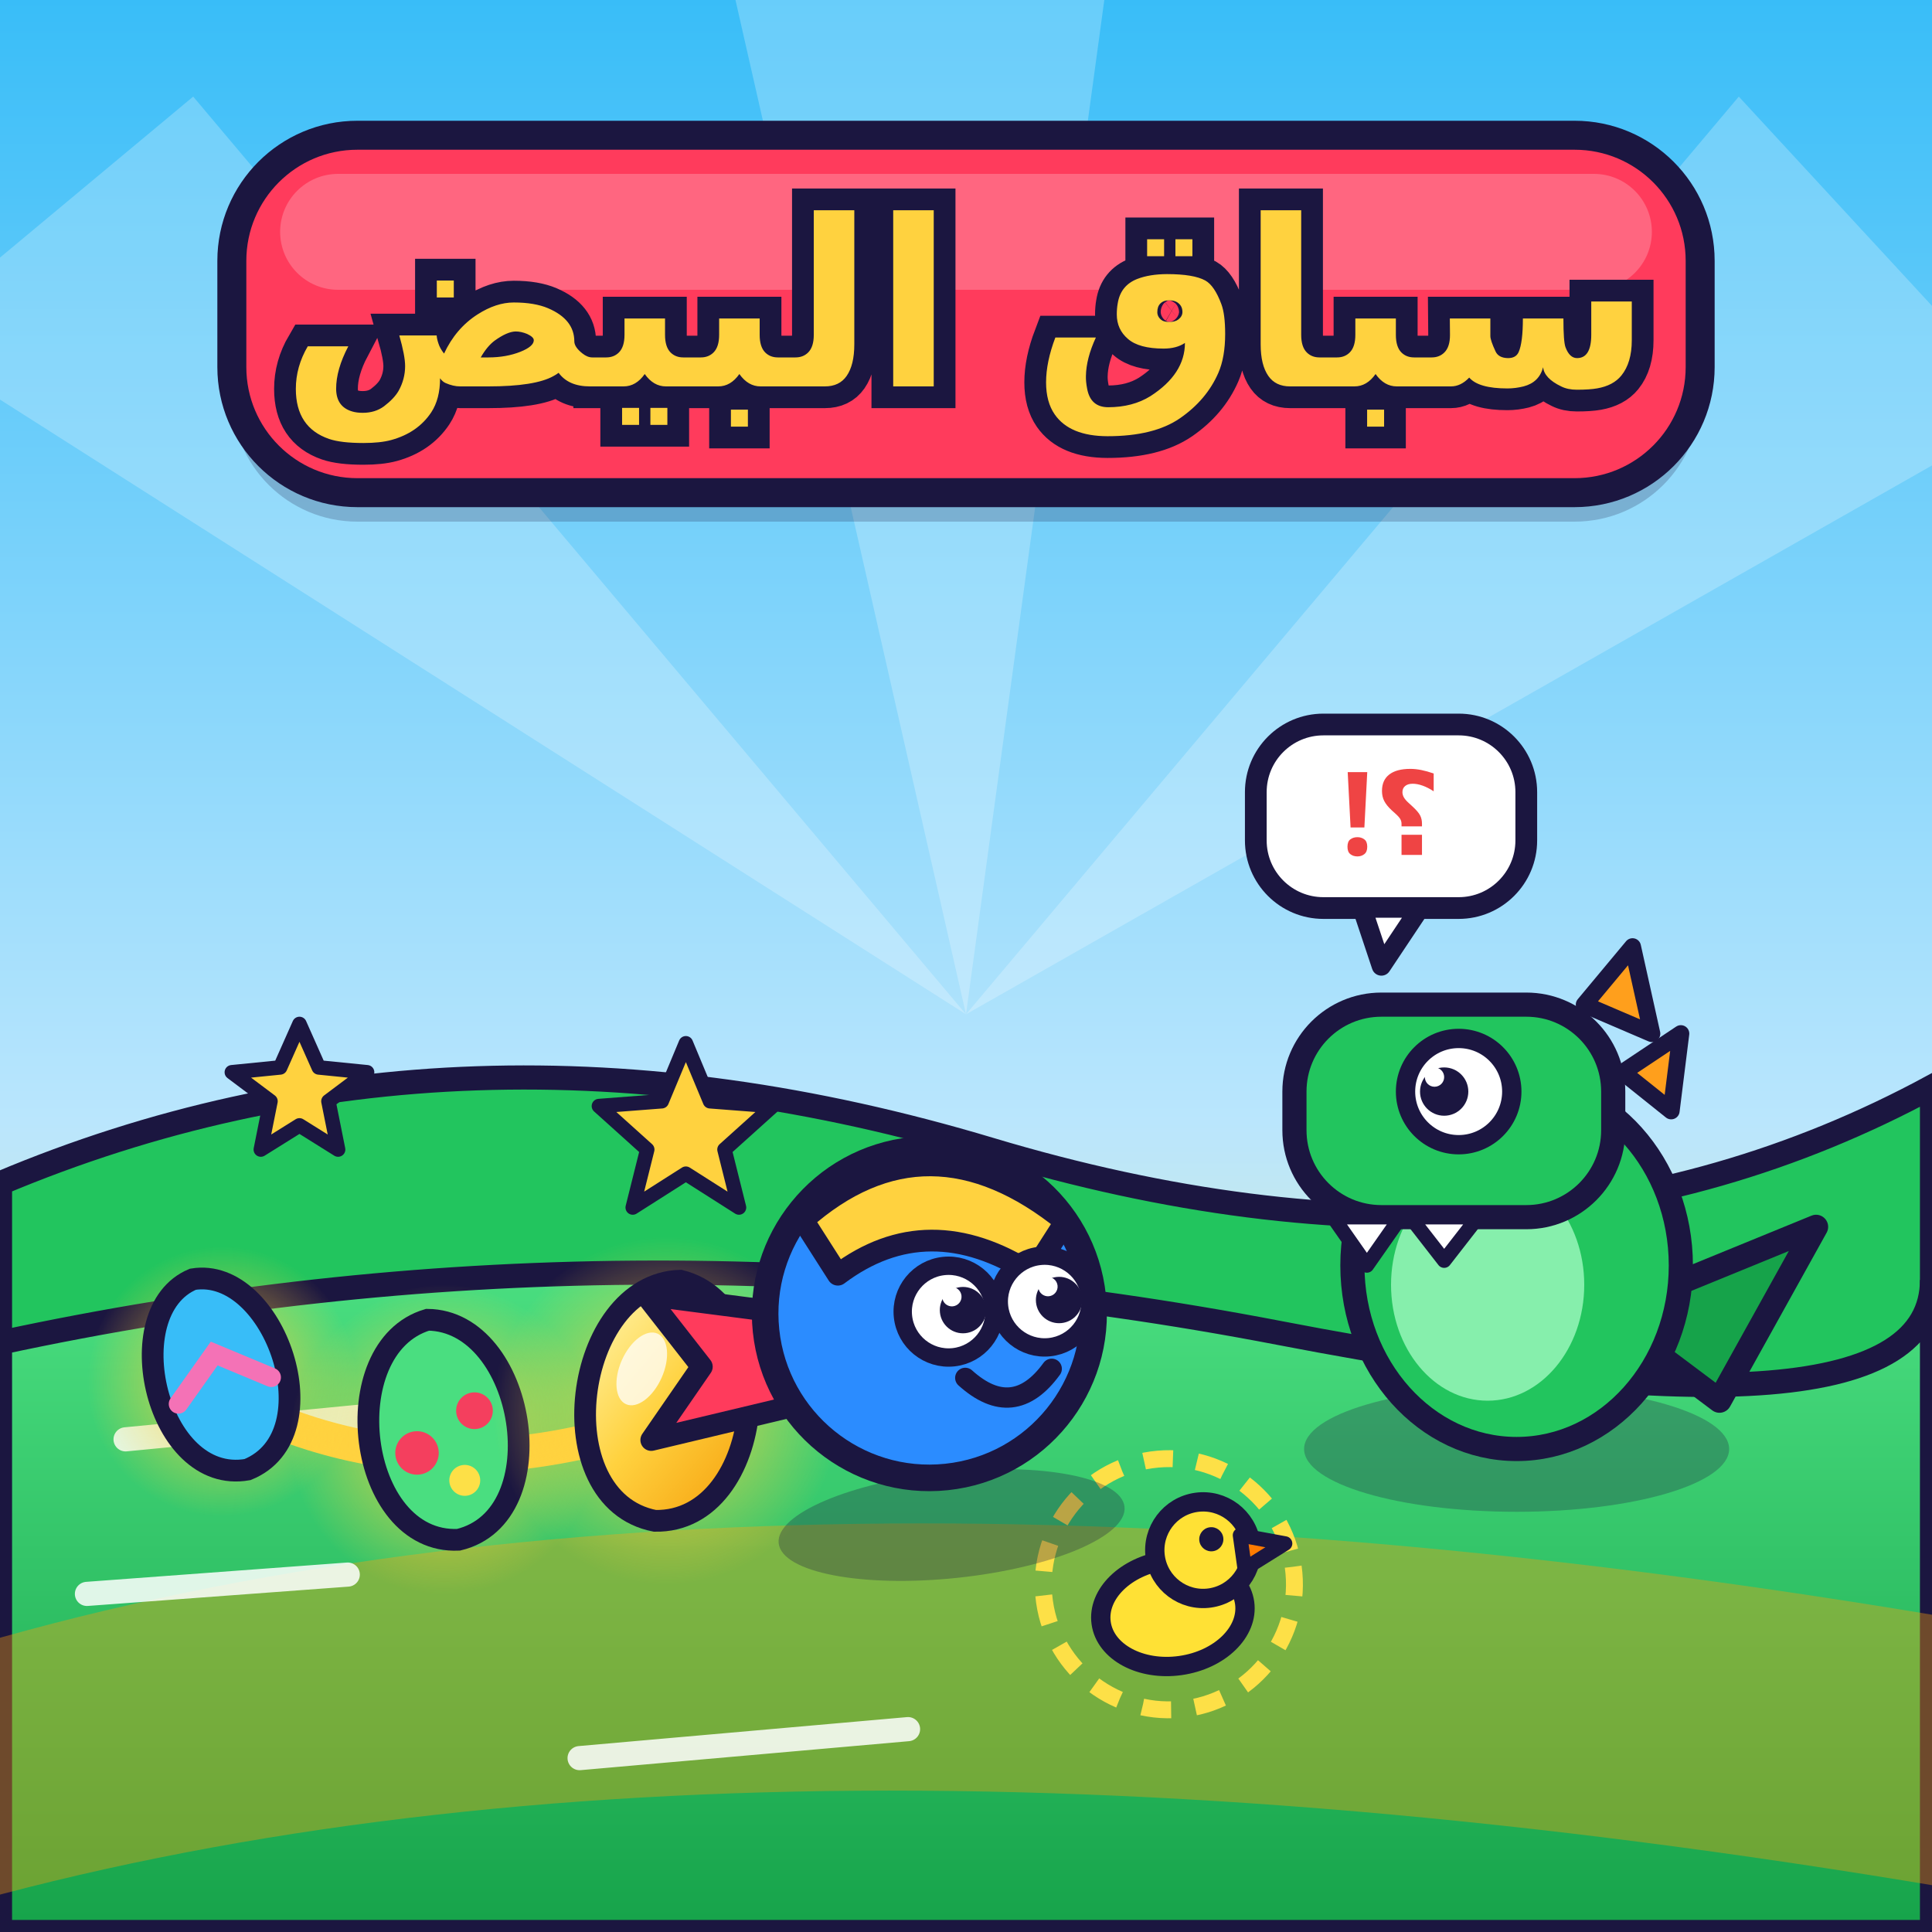
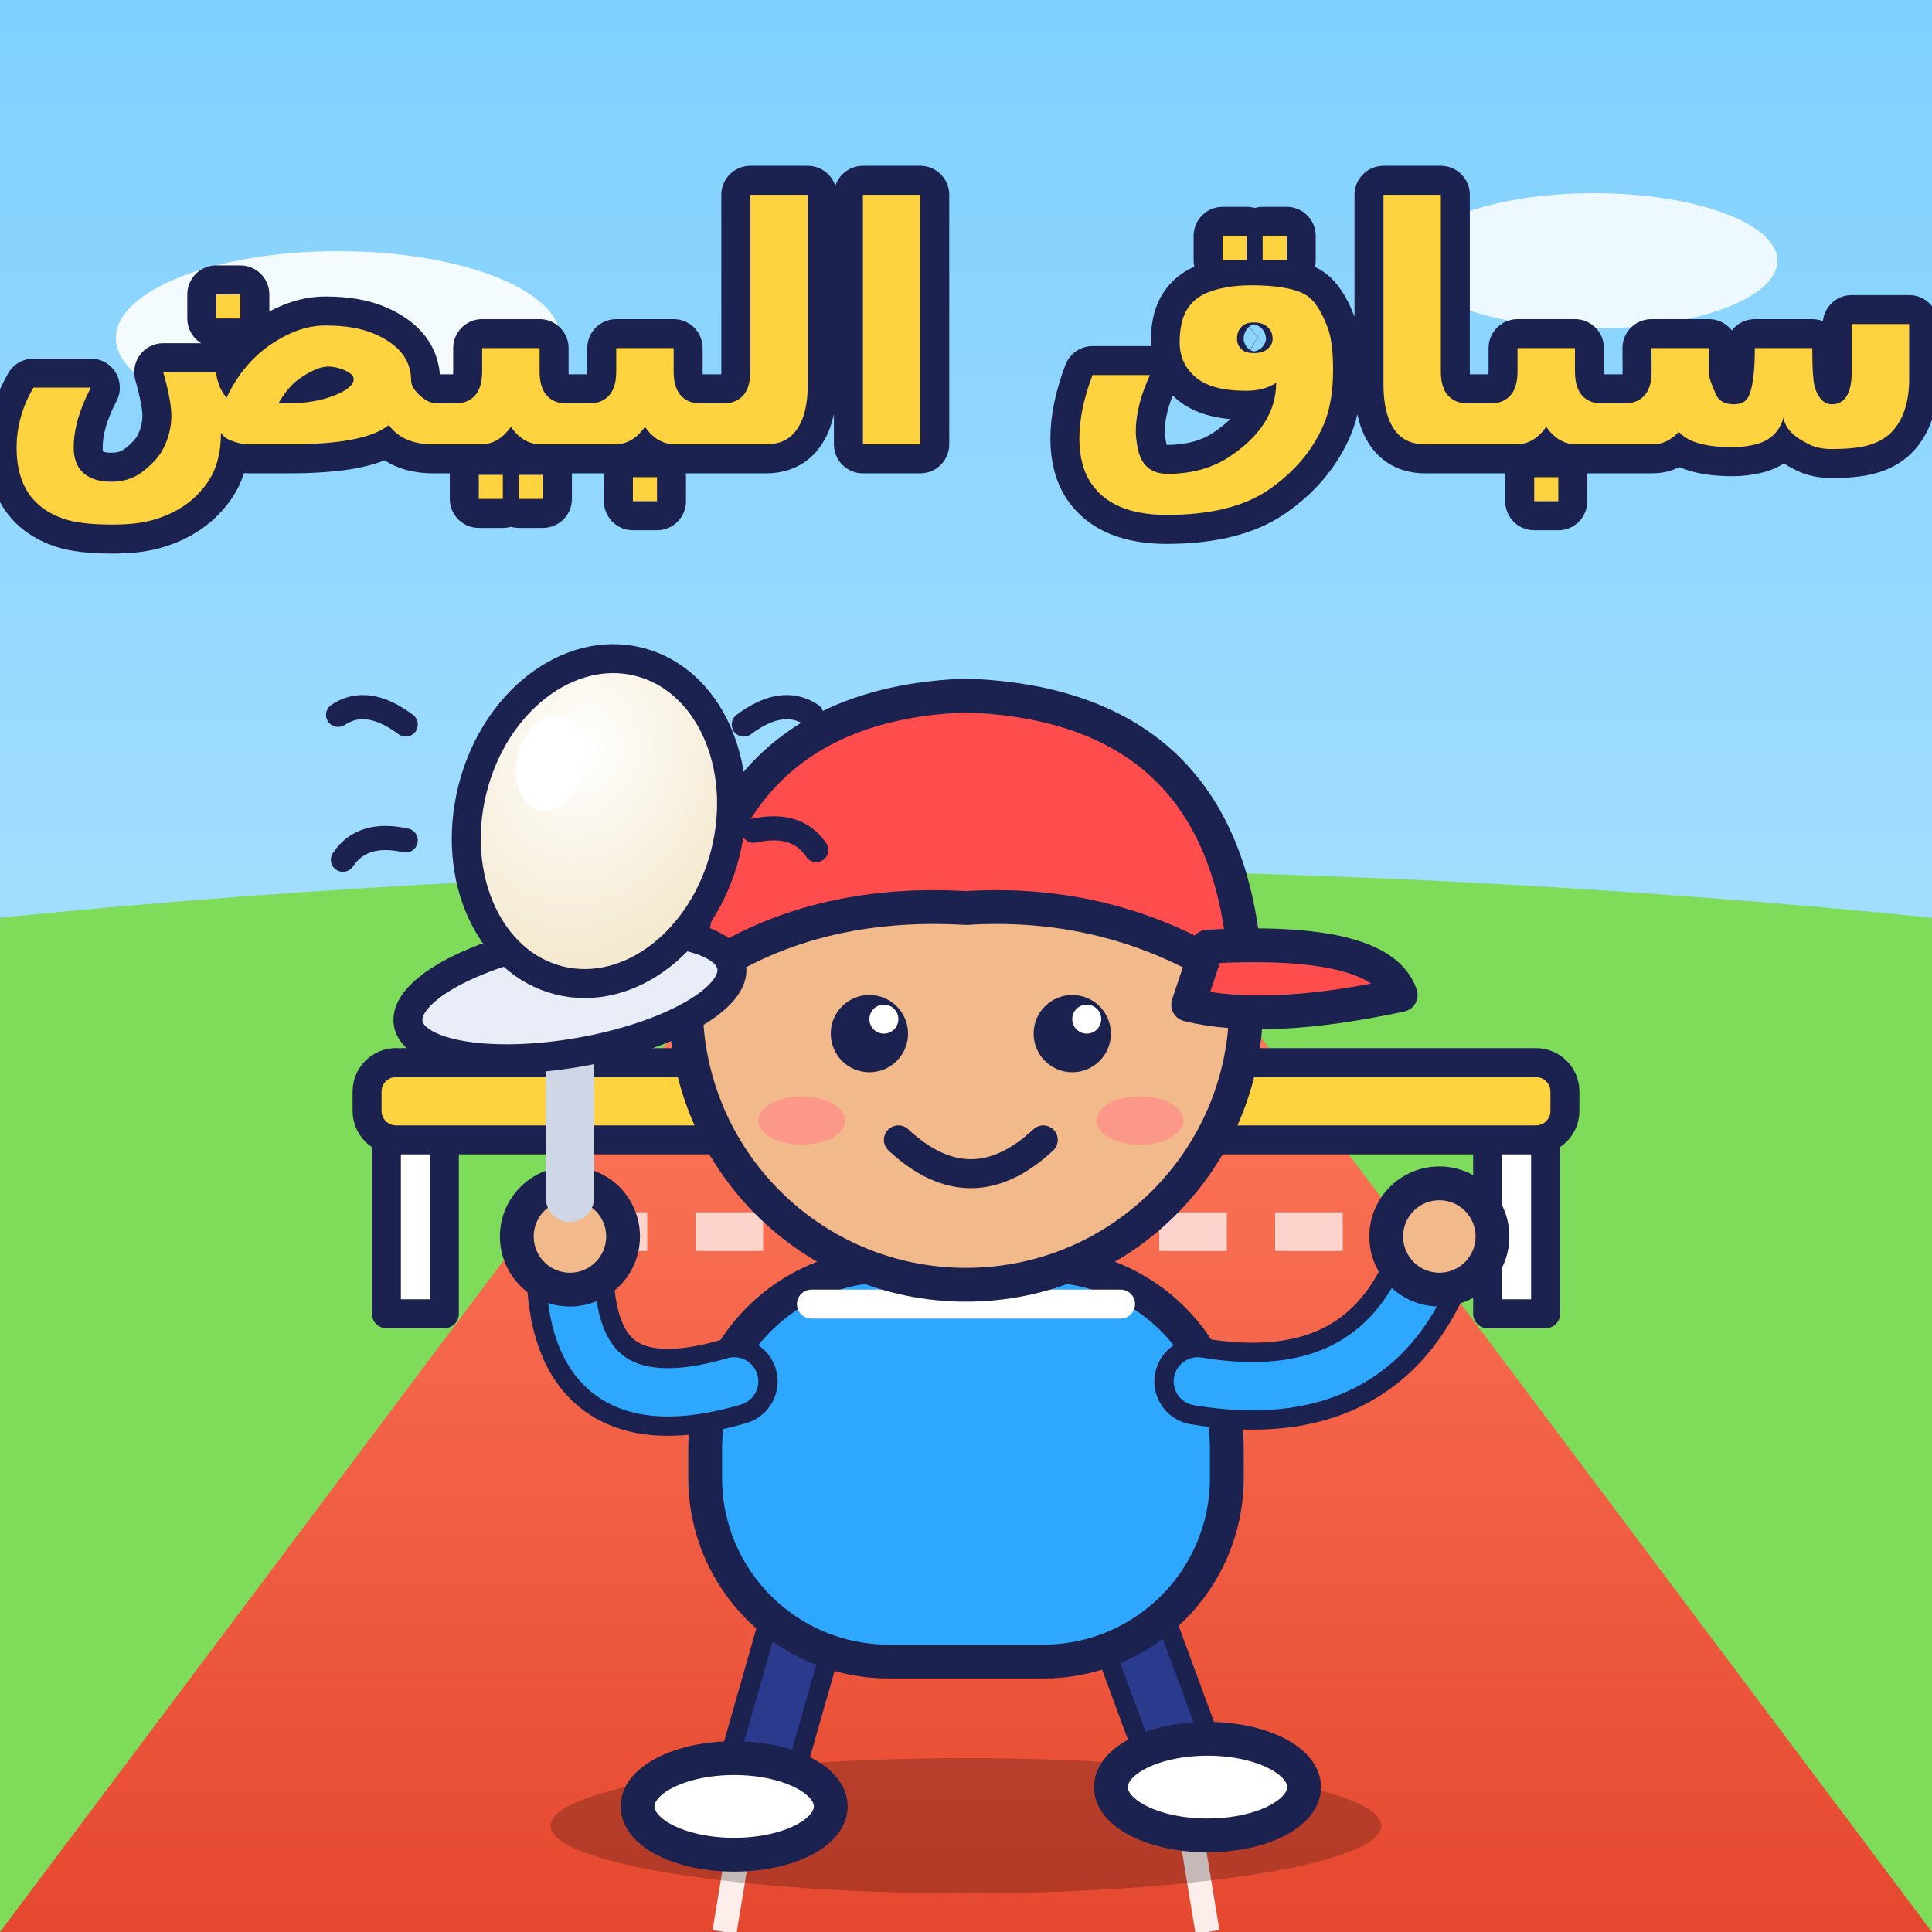
- <svg xmlns="http://www.w3.org/2000/svg" viewBox="0 0 400 400">
+ <svg xmlns="http://www.w3.org/2000/svg" viewBox="0 0 400 400" width="400" height="400">
  <defs>
    <linearGradient id="sky" x1="0" y1="0" x2="0" y2="1">
-       <stop offset="0%" stop-color="#38bdf8" />
-       <stop offset="58%" stop-color="#bae6fd" />
-       <stop offset="100%" stop-color="#fef08a" />
+       <stop offset="0" stop-color="#7fd0ff" />
+       <stop offset="1" stop-color="#c8ecff" />
    </linearGradient>
-     <linearGradient id="lawn" x1="0" y1="0" x2="0" y2="1">
-       <stop offset="0%" stop-color="#4ade80" />
-       <stop offset="100%" stop-color="#16a34a" />
+     <linearGradient id="trk" x1="0" y1="0" x2="0" y2="1">
+       <stop offset="0" stop-color="#ff7a5c" />
+       <stop offset="1" stop-color="#e5482f" />
    </linearGradient>
-     <linearGradient id="goldEgg" x1="0" y1="0" x2="1" y2="1">
-       <stop offset="0%" stop-color="#fff7b2" />
-       <stop offset="50%" stop-color="#ffd23f" />
-       <stop offset="100%" stop-color="#f59e0b" />
-     </linearGradient>
-     <radialGradient id="halo" cx="50%" cy="50%" r="50%">
-       <stop offset="0%" stop-color="#ffd23f" stop-opacity="0.85" />
-       <stop offset="100%" stop-color="#ffd23f" stop-opacity="0" />
+     <radialGradient id="egg" cx=".38" cy=".3" r=".75">
+       <stop offset="0" stop-color="#ffffff" />
+       <stop offset="1" stop-color="#f3e6c8" />
    </radialGradient>
  </defs>
  <rect width="400" height="400" fill="url(#sky)" />
-   <g opacity="0.24" fill="#ffffff">
-     <polygon points="200,210 -20,70 40,20" />
-     <polygon points="200,210 150,-10 230,-10" />
-     <polygon points="200,210 360,20 420,85" />
+   <ellipse cx="70" cy="70" rx="46" ry="18" fill="#fff" opacity=".9" />
+   <ellipse cx="330" cy="54" rx="38" ry="14" fill="#fff" opacity=".85" />
+   <path d="M0 190 Q200 170 400 190 V400 H0Z" fill="#7fdc5a" />
+   <path d="M150 200 L250 200 L400 400 L0 400Z" fill="url(#trk)" />
+   <path d="M183 200 L150 400 M217 200 L250 400" stroke="#fff" stroke-width="5" opacity=".9" />
+   <path d="M120 255 H280" stroke="#fff" stroke-width="8" stroke-dasharray="14 10" opacity=".7" />
+   <g stroke="#1c2250" stroke-width="6" stroke-linejoin="round" stroke-linecap="round">
+     <rect x="80" y="228" width="12" height="44" fill="#fff" />
+     <rect x="308" y="228" width="12" height="44" fill="#fff" />
+     <rect x="76" y="220" width="248" height="16" rx="6" fill="#ffd23f" />
  </g>
-   <path d="M0 245 Q95 205 205 238 T400 225 L400 400 L0 400 Z" fill="#22c55e" stroke="#1b1640" stroke-width="5" />
-   <path d="M0 278 Q130 250 265 276 T400 265 L400 400 L0 400 Z" fill="url(#lawn)" stroke="#1b1640" stroke-width="5" />
-   <path d="M-10 342 Q155 292 410 336 L410 392 Q155 348 -10 395 Z" fill="#f59e0b" opacity="0.38" />
-   <g stroke="#ffffff" stroke-width="5" stroke-linecap="round" opacity="0.85">
-     <line x1="26" y1="298" x2="88" y2="292" />
-     <line x1="18" y1="330" x2="72" y2="326" />
-     <line x1="120" y1="364" x2="188" y2="358" />
+   <ellipse cx="200" cy="378" rx="86" ry="14" fill="#000" opacity=".22" />
+   <g stroke="#1c2250" stroke-width="7" stroke-linejoin="round" stroke-linecap="round">
+     <path d="M168 330 L156 372 M232 330 L246 368" fill="none" stroke-width="18" />
+     <path d="M168 330 L156 372 M232 330 L246 368" fill="none" stroke="#2a3a8c" stroke-width="10" />
+     <ellipse cx="152" cy="374" rx="20" ry="10" fill="#fff" />
+     <ellipse cx="250" cy="370" rx="20" ry="10" fill="#fff" />
+     <rect x="146" y="262" width="108" height="82" rx="38" fill="#2ea8ff" />
+     <path d="M168 270 L232 270" stroke="#fff" stroke-width="6" />
+     <circle cx="200" cy="208" r="58" fill="#f2b98a" />
+     <path d="M142 204 Q146 146 200 144 Q256 146 258 204 Q232 186 200 188 Q166 186 142 204Z" fill="#ff4d4d" />
+     <path d="M250 196 Q286 194 290 206 Q262 212 246 208Z" fill="#ff4d4d" />
+     <path d="M152 286 Q118 296 118 262" fill="none" stroke-width="18" />
+     <path d="M152 286 Q118 296 118 262" fill="none" stroke="#2ea8ff" stroke-width="10" />
+     <circle cx="118" cy="256" r="11" fill="#f2b98a" />
+     <path d="M118 248 L118 214" stroke="#cfd6e6" stroke-width="10" />
+     <path d="M248 286 Q284 292 296 262" fill="none" stroke-width="18" />
+     <path d="M248 286 Q284 292 296 262" fill="none" stroke="#2ea8ff" stroke-width="10" />
+     <circle cx="298" cy="256" r="11" fill="#f2b98a" />
  </g>
-   <g transform="translate(314 236)">
-     <ellipse cx="0" cy="64" rx="44" ry="13" fill="#1b1640" opacity="0.28" />
-     <path d="M18 36 L62 18 L42 54 Z" fill="#16a34a" stroke="#1b1640" stroke-width="5" stroke-linejoin="round" />
-     <ellipse cx="0" cy="26" rx="34" ry="38" fill="#22c55e" stroke="#1b1640" stroke-width="5" />
-     <ellipse cx="-6" cy="30" rx="20" ry="24" fill="#86efac" />
-     <rect x="-46" y="-28" width="66" height="44" rx="18" fill="#22c55e" stroke="#1b1640" stroke-width="5" />
-     <polygon points="14,-28 24,-40 28,-22" fill="#ff9f1c" stroke="#1b1640" stroke-width="3.5" stroke-linejoin="round" />
-     <polygon points="22,-14 34,-22 32,-6" fill="#ff9f1c" stroke="#1b1640" stroke-width="3.5" stroke-linejoin="round" />
-     <polygon points="-38,16 -31,26 -24,16" fill="#ffffff" stroke="#1b1640" stroke-width="3" stroke-linejoin="round" />
-     <polygon points="-22,16 -15,25 -8,16" fill="#ffffff" stroke="#1b1640" stroke-width="3" stroke-linejoin="round" />
-     <circle cx="-12" cy="-10" r="11" fill="#ffffff" stroke="#1b1640" stroke-width="4" />
-     <circle cx="-15" cy="-10" r="5" fill="#1b1640" />
-     <circle cx="-17" cy="-13" r="2" fill="#ffffff" />
-     <g transform="translate(-26 -64)">
-       <rect x="-28" y="-22" width="56" height="38" rx="14" fill="#ffffff" stroke="#1b1640" stroke-width="4.5" />
-       <polygon points="-6,16 6,16 -2,28" fill="#ffffff" stroke="#1b1640" stroke-width="4" stroke-linejoin="round" />
-       <text x="0" y="5" text-anchor="middle" font-family="Fredoka, sans-serif" font-weight="800" font-size="24" fill="#ef4444" direction="rtl">؟!</text>
-     </g>
+   <circle cx="180" cy="214" r="8" fill="#1c2250" />
+   <circle cx="222" cy="214" r="8" fill="#1c2250" />
+   <circle cx="183" cy="211" r="3" fill="#fff" />
+   <circle cx="225" cy="211" r="3" fill="#fff" />
+   <path d="M186 236 Q201 250 216 236" fill="none" stroke="#1c2250" stroke-width="6" stroke-linecap="round" />
+   <ellipse cx="166" cy="232" rx="9" ry="5" fill="#ff8a8a" opacity=".7" />
+   <ellipse cx="236" cy="232" rx="9" ry="5" fill="#ff8a8a" opacity=".7" />
+   <g stroke="#1c2250" stroke-width="6" stroke-linejoin="round">
+     <ellipse cx="118" cy="206" rx="34" ry="12" fill="#e8edf7" transform="rotate(-10 118 206)" />
+     <ellipse cx="124" cy="170" rx="27" ry="34" fill="url(#egg)" transform="rotate(14 124 170)" />
  </g>
-   <g transform="translate(242 328) rotate(-8)">
-     <circle cx="0" cy="0" r="26" fill="none" stroke="#fde047" stroke-width="3.5" stroke-dasharray="6 5" />
-     <ellipse cx="0" cy="6" rx="15" ry="11" fill="#ffe135" stroke="#1b1640" stroke-width="4" />
-     <circle cx="8" cy="-6" r="10" fill="#ffe135" stroke="#1b1640" stroke-width="4" />
-     <polygon points="16,-8 25,-5 16,-1" fill="#ff7b00" stroke="#1b1640" stroke-width="3" stroke-linejoin="round" />
-     <circle cx="10" cy="-8" r="2.5" fill="#1b1640" />
-   </g>
-   <path d="M52 292 Q102 315 164 282" fill="none" stroke="#ffd23f" stroke-width="7" stroke-linecap="round" />
-   <g transform="translate(46 286) rotate(-16)">
-     <circle cx="0" cy="0" r="28" fill="url(#halo)" />
-     <path d="M0 -22 C17 -20 19 17 0 19 C-19 17 -17 -20 0 -22 Z" fill="#38bdf8" stroke="#1b1640" stroke-width="4.5" />
-     <path d="M-10 2 L0 -6 L10 2" fill="none" stroke="#f472b6" stroke-width="4" stroke-linecap="round" />
-   </g>
-   <g transform="translate(92 298) rotate(-8)">
-     <circle cx="0" cy="0" r="32" fill="url(#halo)" />
-     <path d="M0 -25 C20 -22 21 19 0 21 C-21 19 -20 -22 0 -25 Z" fill="#4ade80" stroke="#1b1640" stroke-width="4.5" />
-     <circle cx="-6" cy="2" r="4.5" fill="#f43f5e" />
-     <circle cx="7" cy="-5" r="3.8" fill="#f43f5e" />
-     <circle cx="3" cy="9" r="3.2" fill="#fde047" />
-   </g>
-   <g transform="translate(138 292) rotate(6)">
-     <circle cx="0" cy="0" r="36" fill="url(#halo)" />
-     <path d="M0 -27 C22 -24 23 21 0 23 C-23 21 -22 -24 0 -27 Z" fill="url(#goldEgg)" stroke="#1b1640" stroke-width="4.5" />
-     <ellipse cx="-6" cy="-8" rx="4.5" ry="8" transform="rotate(18 -6 -8)" fill="#ffffff" opacity="0.75" />
-   </g>
-   <g transform="translate(192 268) rotate(-6)">
-     <ellipse cx="0" cy="48" rx="36" ry="11" fill="#1b1640" opacity="0.3" />
-     <path d="M-16 4 L-58 -6 L-48 10 L-60 24 L-14 18 Z" fill="#ff3b5c" stroke="#1b1640" stroke-width="4.5" stroke-linejoin="round" />
-     <circle cx="0" cy="4" r="34" fill="#2b8cff" stroke="#1b1640" stroke-width="5.5" />
-     <path d="M-24 -18 Q4 -38 30 -12 L22 -2 Q2 -18 -18 -6 Z" fill="#ffd23f" stroke="#1b1640" stroke-width="4.5" stroke-linejoin="round" />
-     <circle cx="4" cy="4" r="9.5" fill="#ffffff" stroke="#1b1640" stroke-width="3.8" />
-     <circle cx="24" cy="4" r="9.5" fill="#ffffff" stroke="#1b1640" stroke-width="3.8" />
-     <circle cx="7" cy="4" r="4.8" fill="#1b1640" />
-     <circle cx="27" cy="4" r="4.8" fill="#1b1640" />
-     <circle cx="5" cy="1" r="2" fill="#ffffff" />
-     <circle cx="25" cy="1" r="2" fill="#ffffff" />
-     <path d="M6 18 Q15 28 24 18" fill="none" stroke="#1b1640" stroke-width="4.2" stroke-linecap="round" />
-   </g>
-   <g fill="#ffd23f" stroke="#1b1640" stroke-width="3" stroke-linejoin="round">
-     <polygon points="142,216 147,228 160,229 150,238 153,250 142,243 131,250 134,238 124,229 137,228" />
-     <polygon points="62,212 66,221 76,222 68,228 70,238 62,233 54,238 56,228 48,222 58,221" />
-   </g>
-   <g transform="translate(200 66)">
-     <rect x="-152" y="-38" width="304" height="74" rx="26" fill="#1b1640" opacity="0.22" transform="translate(0 6)" />
-     <rect x="-152" y="-38" width="304" height="74" rx="26" fill="#ff3b5c" stroke="#1b1640" stroke-width="6" />
-     <rect x="-142" y="-30" width="284" height="24" rx="12" fill="#ffffff" opacity="0.22" />
-     <text x="0" y="14" text-anchor="middle" font-family="Fredoka, sans-serif" font-weight="800" font-size="48" direction="rtl" unicode-bidi="plaintext" stroke="#1b1640" stroke-width="9" paint-order="stroke fill" fill="#ffd23f">سباق البيض</text>
-   </g>
+   <path d="M154 150 q8 -6 14 -2 M156 172 q9 -2 13 4" stroke="#1c2250" stroke-width="5" fill="none" stroke-linecap="round" />
+   <path d="M84 150 q-8 -6 -14 -2 M84 174 q-9 -2 -13 4" stroke="#1c2250" stroke-width="5" fill="none" stroke-linecap="round" />
+   <ellipse cx="114" cy="158" rx="7" ry="10" fill="#fff" transform="rotate(14 114 158)" />
+   <text x="200" y="92" text-anchor="middle" direction="rtl" font-family="Fredoka, 'Baloo Bhaijaan 2', Tahoma, sans-serif" font-size="68" font-weight="700" fill="#ffd23f" stroke="#1c2250" stroke-width="12" stroke-linejoin="round" paint-order="stroke fill">سباق البيض</text>
</svg>
